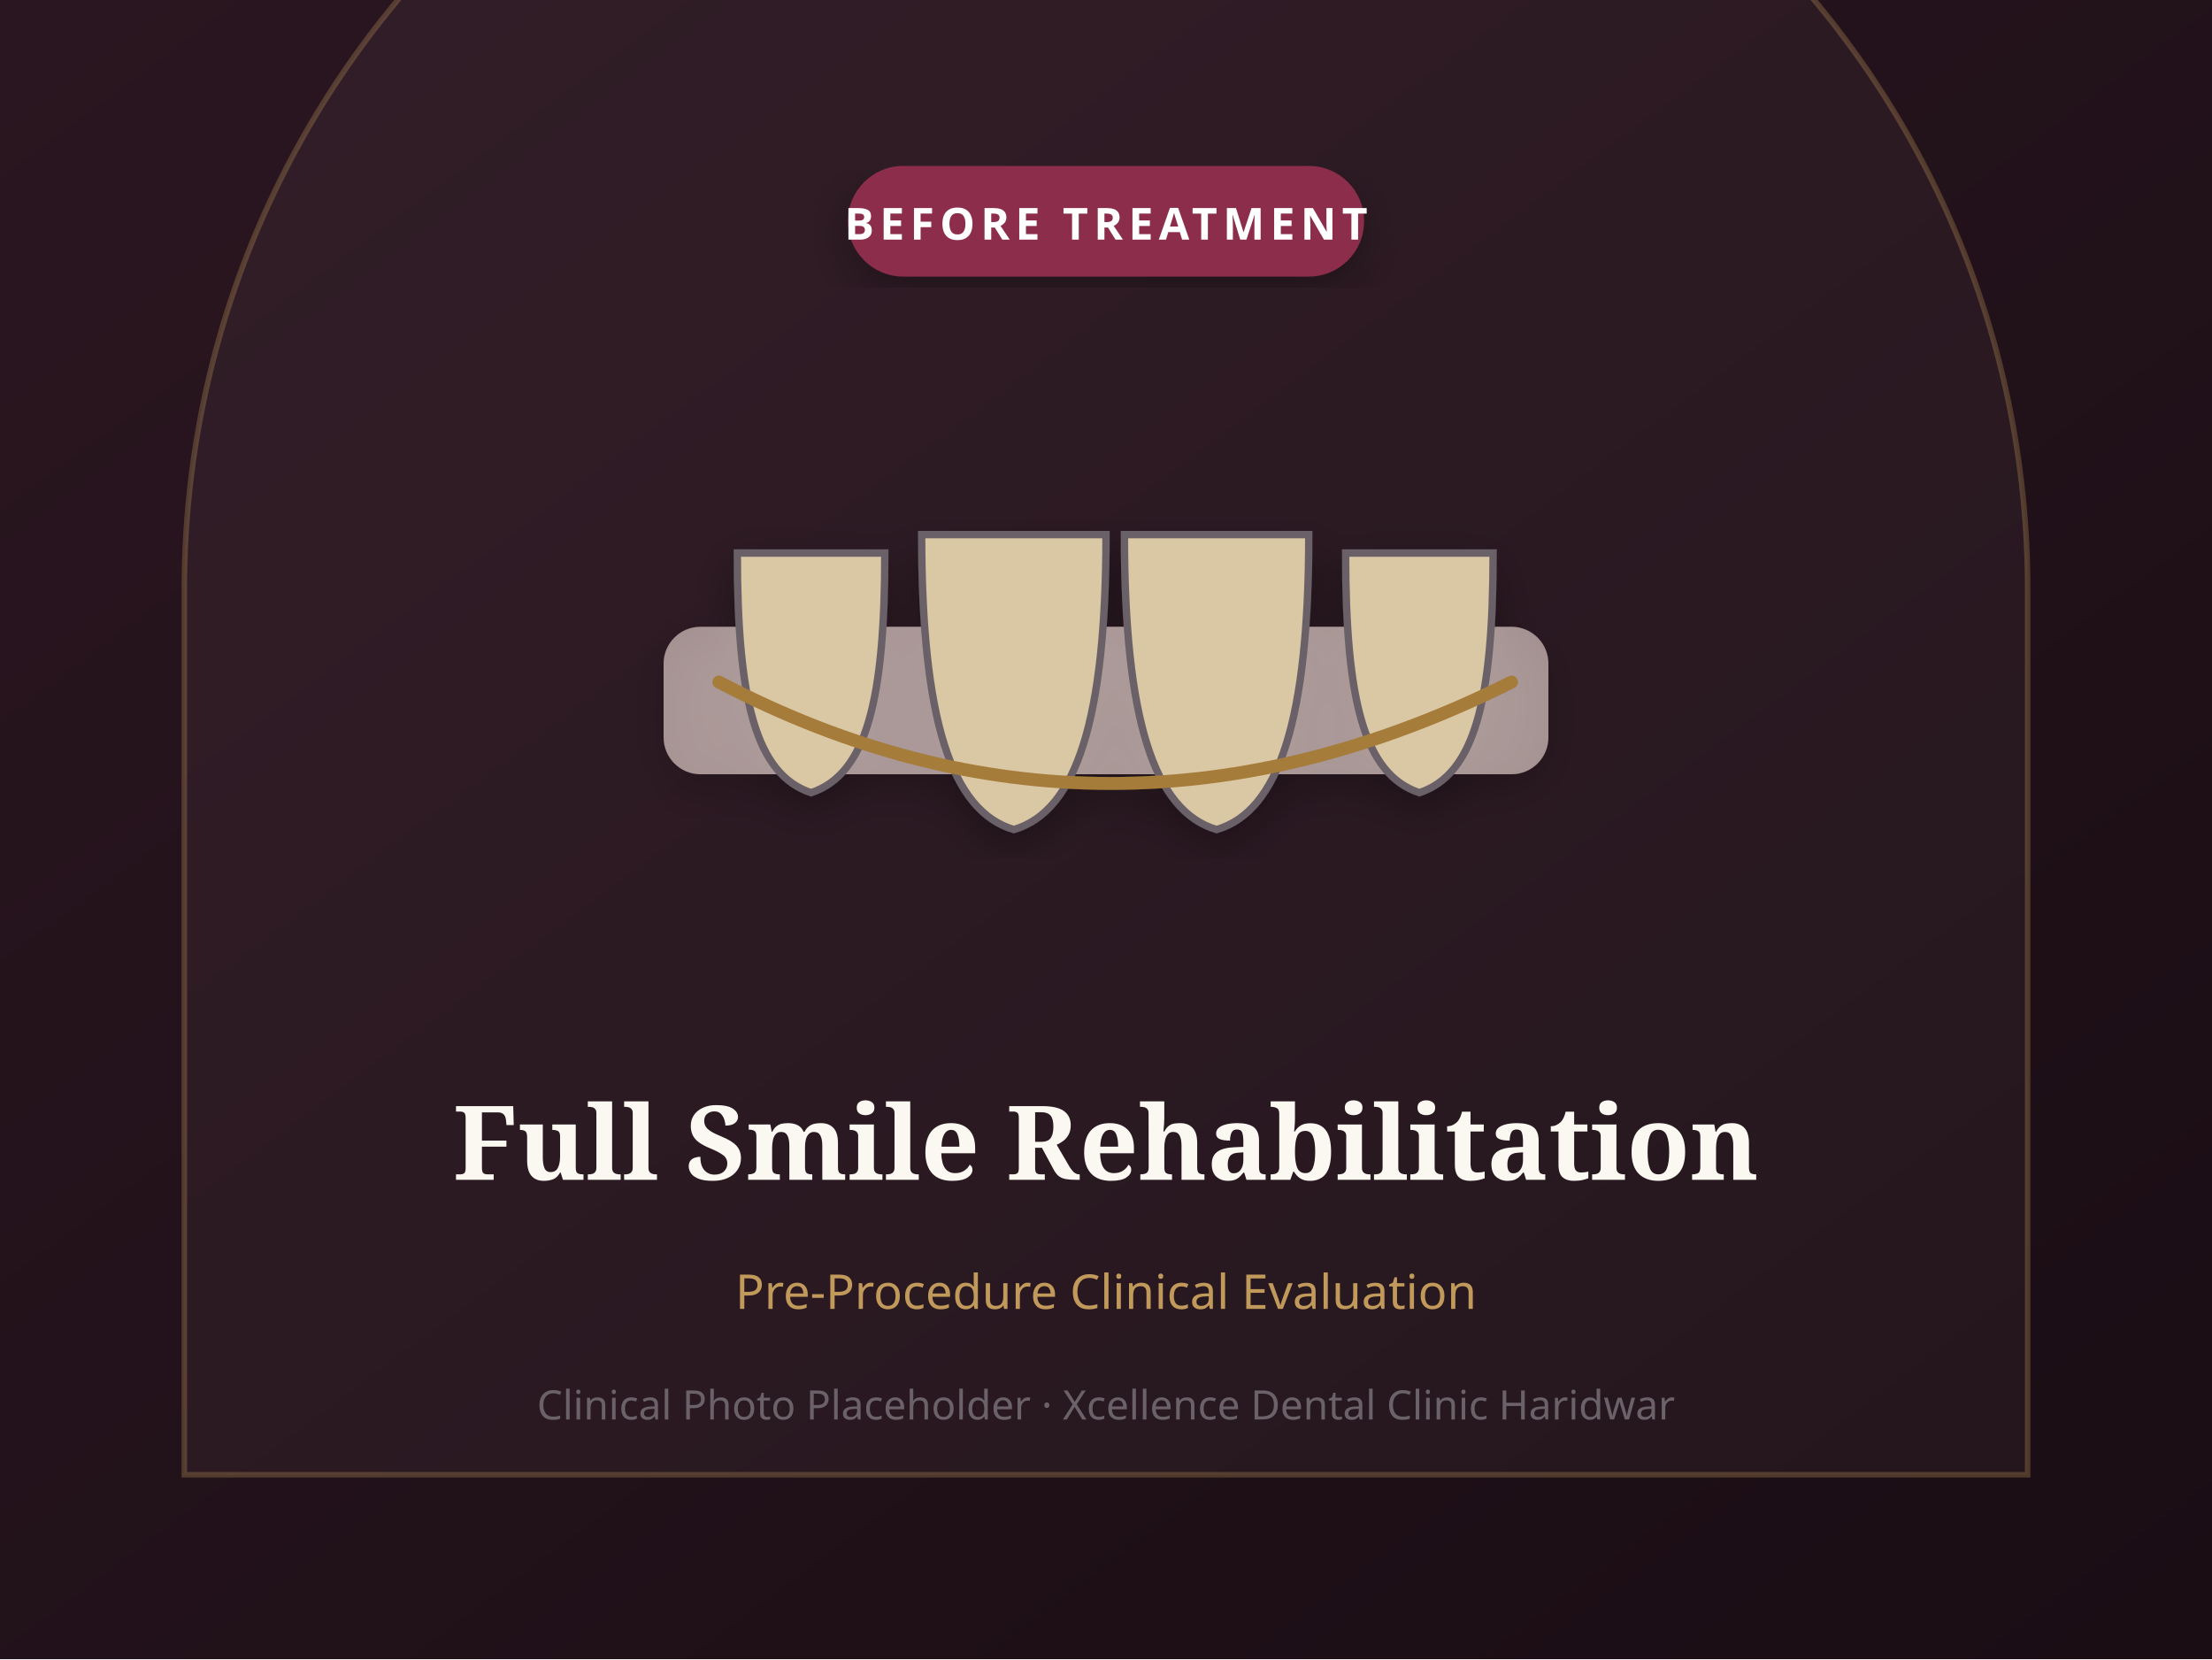
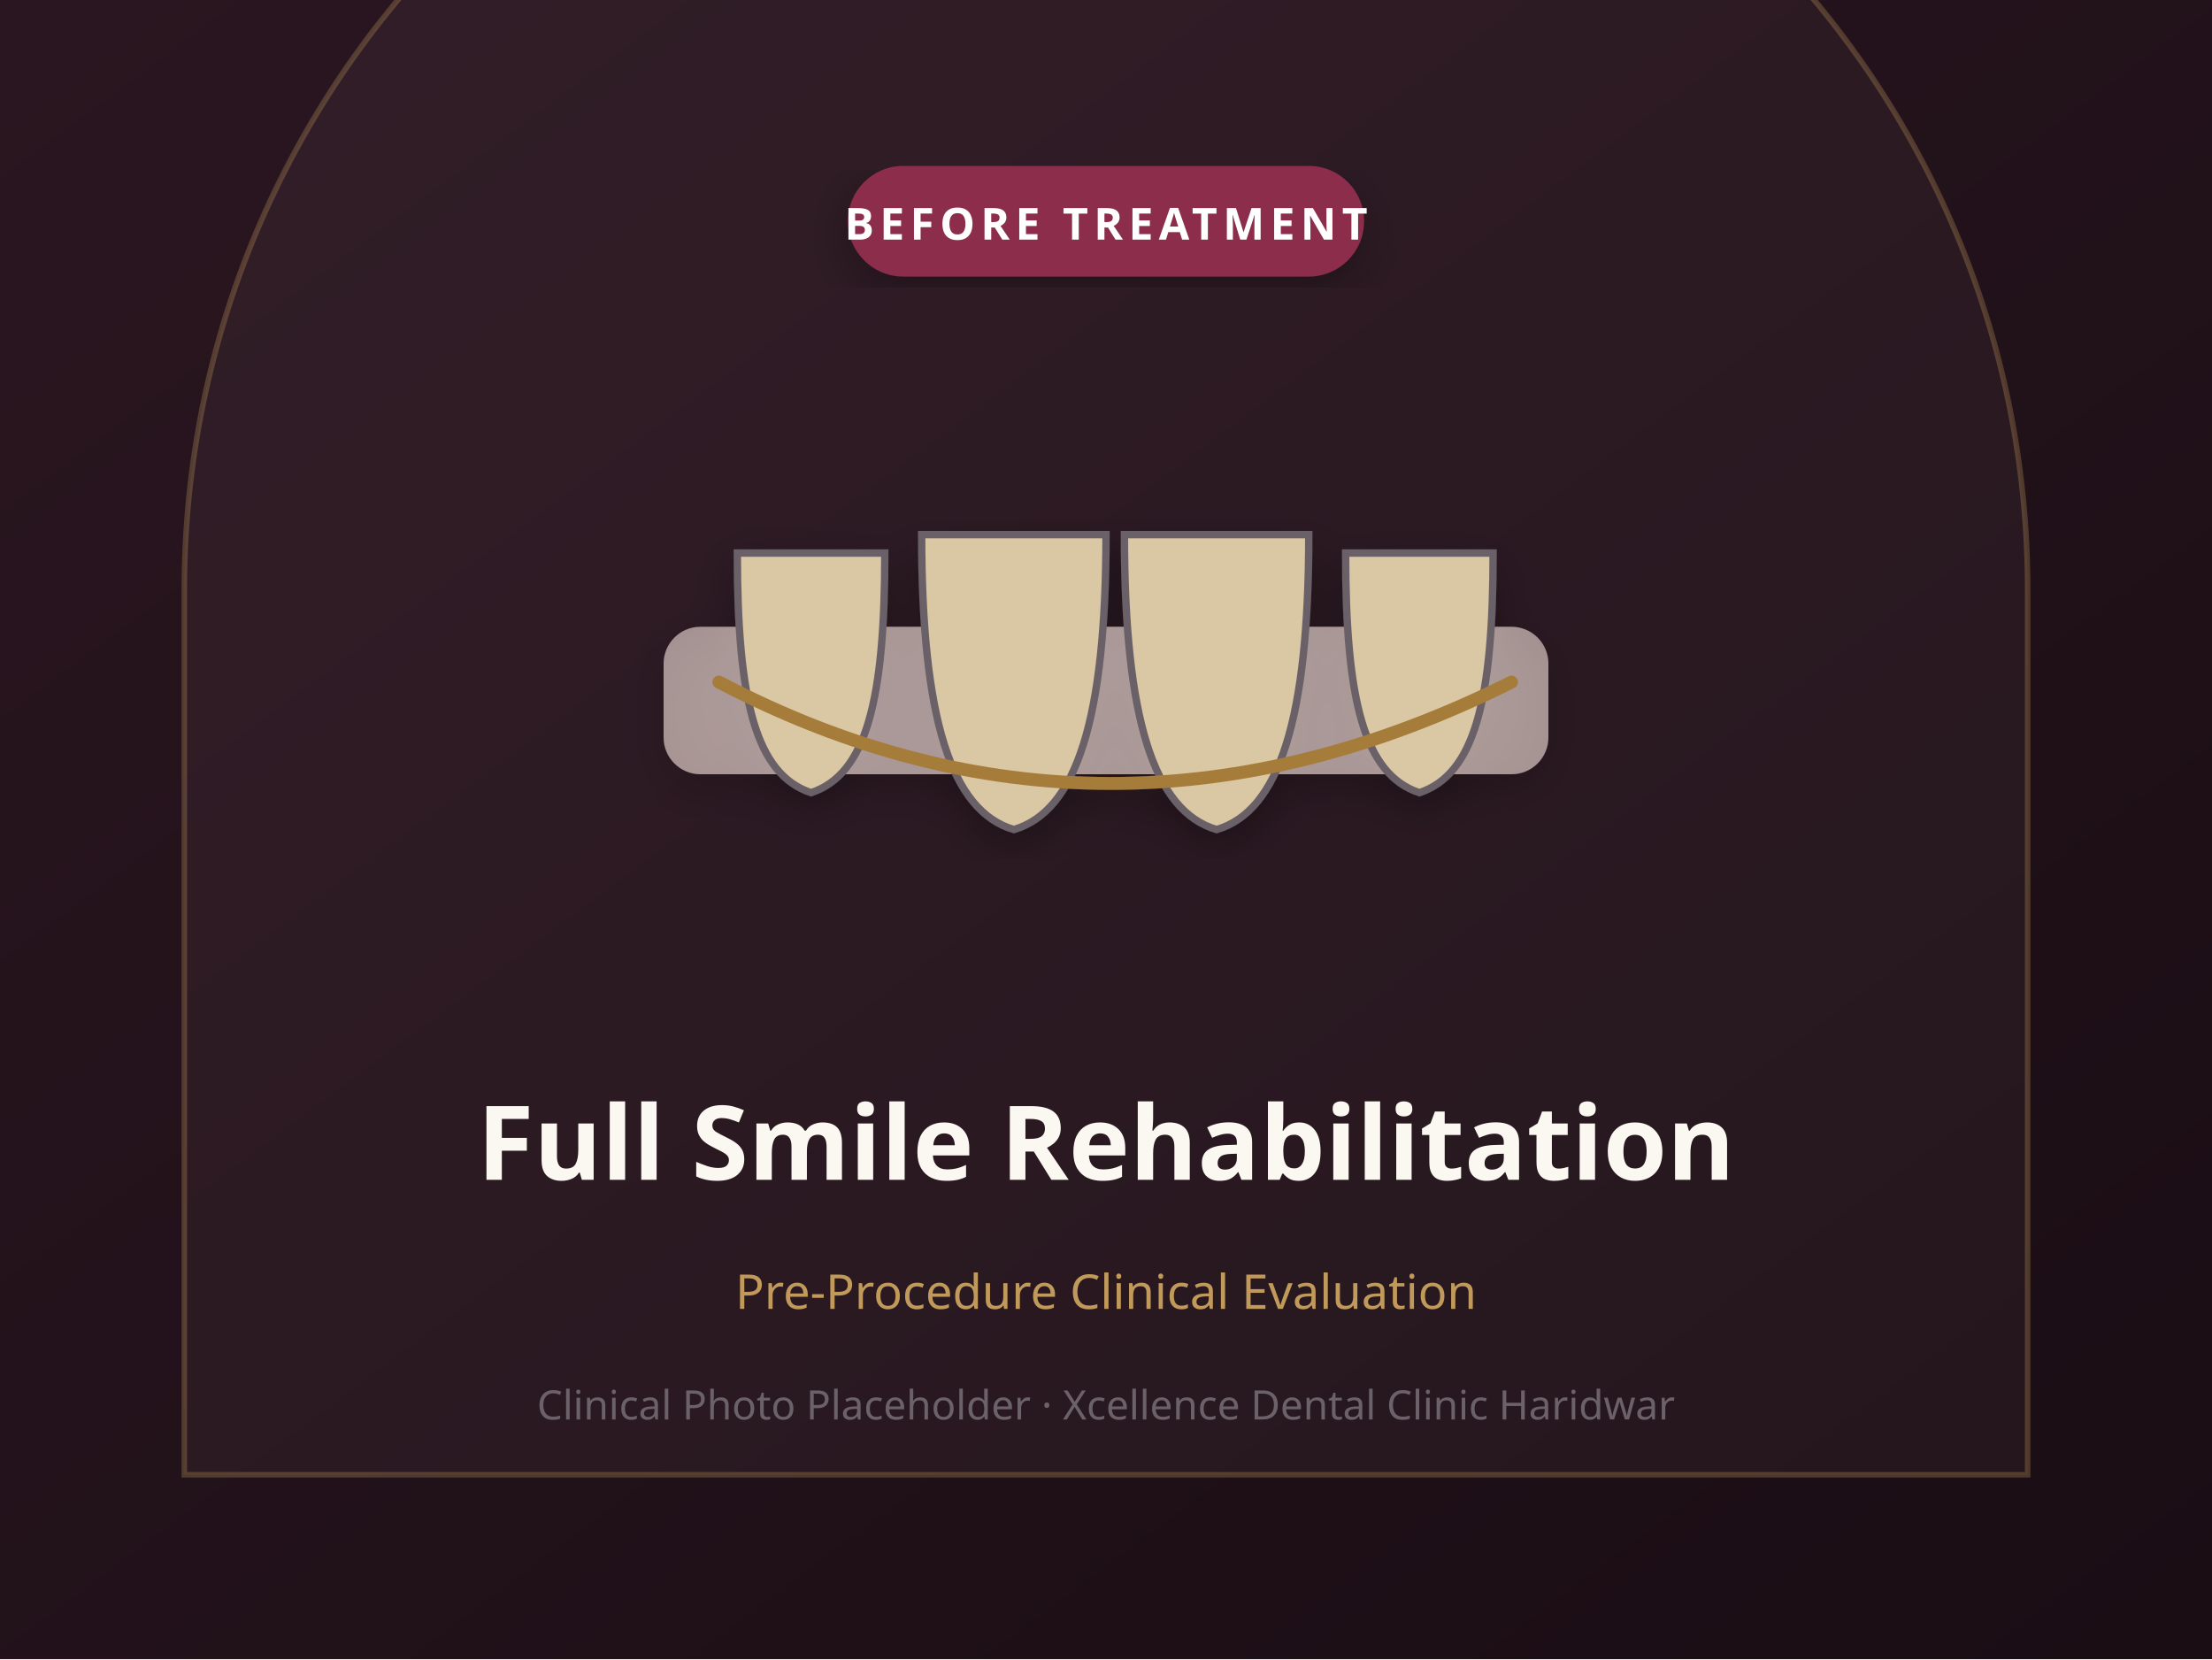
<svg xmlns="http://www.w3.org/2000/svg" viewBox="0 0 600 450" width="100%" height="100%">
  <defs>
    <linearGradient id="bg" x1="0%" y1="0%" x2="100%" y2="100%">
      <stop offset="0%" stop-color="#2A1620" />
      <stop offset="100%" stop-color="#1A0D14" />
    </linearGradient>
    <filter id="drop" x="-10%" y="-10%" width="120%" height="120%">
      <feDropShadow dx="0" dy="4" stdDeviation="6" flood-color="#000" flood-opacity="0.3" />
    </filter>
  </defs>
  <rect width="600" height="450" fill="url(#bg)" />
  <path d="M 50 400 L 50 160 A 250 250 0 0 1 550 160 L 550 400 Z" fill="#FBF8F2" fill-opacity="0.04" stroke="#C19A5B" stroke-width="1.5" stroke-opacity="0.3" />
  <rect x="230" y="45" width="140" height="30" rx="15" fill="#8C2F4B" filter="url(#drop)" />
  <text x="300" y="65" text-anchor="middle" fill="#FFFFFF" font-family="'Hanken Grotesk', sans-serif" font-size="12" font-weight="700" letter-spacing="1.5">BEFORE TREATMENT</text>
  <g transform="translate(180, 130)" filter="url(#drop)">
    <rect x="0" y="40" width="240" height="40" rx="10" fill="#F3DFDA" opacity="0.6" />
    <path d="M 20 20 C 20 60 25 80 40 85 C 55 80 60 60 60 20 Z" fill="#DAC7A4" stroke="#6B6168" stroke-width="2" />
    <path d="M 70 15 C 70 65 78 90 95 95 C 112 90 120 65 120 15 Z" fill="#DAC7A4" stroke="#6B6168" stroke-width="2" />
    <path d="M 125 15 C 125 65 133 90 150 95 C 167 90 175 65 175 15 Z" fill="#DAC7A4" stroke="#6B6168" stroke-width="2" />
    <path d="M 185 20 C 185 60 190 80 205 85 C 220 80 225 60 225 20 Z" fill="#DAC7A4" stroke="#6B6168" stroke-width="2" />
    <path d="M 15 55 Q 120 110 230 55" fill="none" stroke="#A67C3A" stroke-width="3.5" stroke-linecap="round" />
  </g>
-   <text x="300" y="320" text-anchor="middle" fill="#FBF8F2" font-family="'Instrument Serif', serif" font-size="28" font-weight="700">Full Smile Rehabilitation</text>
+   <text x="300" y="320" text-anchor="middle" fill="#FBF8F2" font-family="'Plus Jakarta Sans', sans-serif" font-size="28" font-weight="700">Full Smile Rehabilitation</text>
  <text x="300" y="355" text-anchor="middle" fill="#C19A5B" font-family="'Hanken Grotesk', sans-serif" font-size="13" font-weight="500">Pre-Procedure Clinical Evaluation</text>
  <text x="300" y="385" text-anchor="middle" fill="#6B6168" font-family="'Hanken Grotesk', sans-serif" font-size="11">Clinical Photo Placeholder · Xcellence Dental Clinic Haridwar</text>
</svg>
